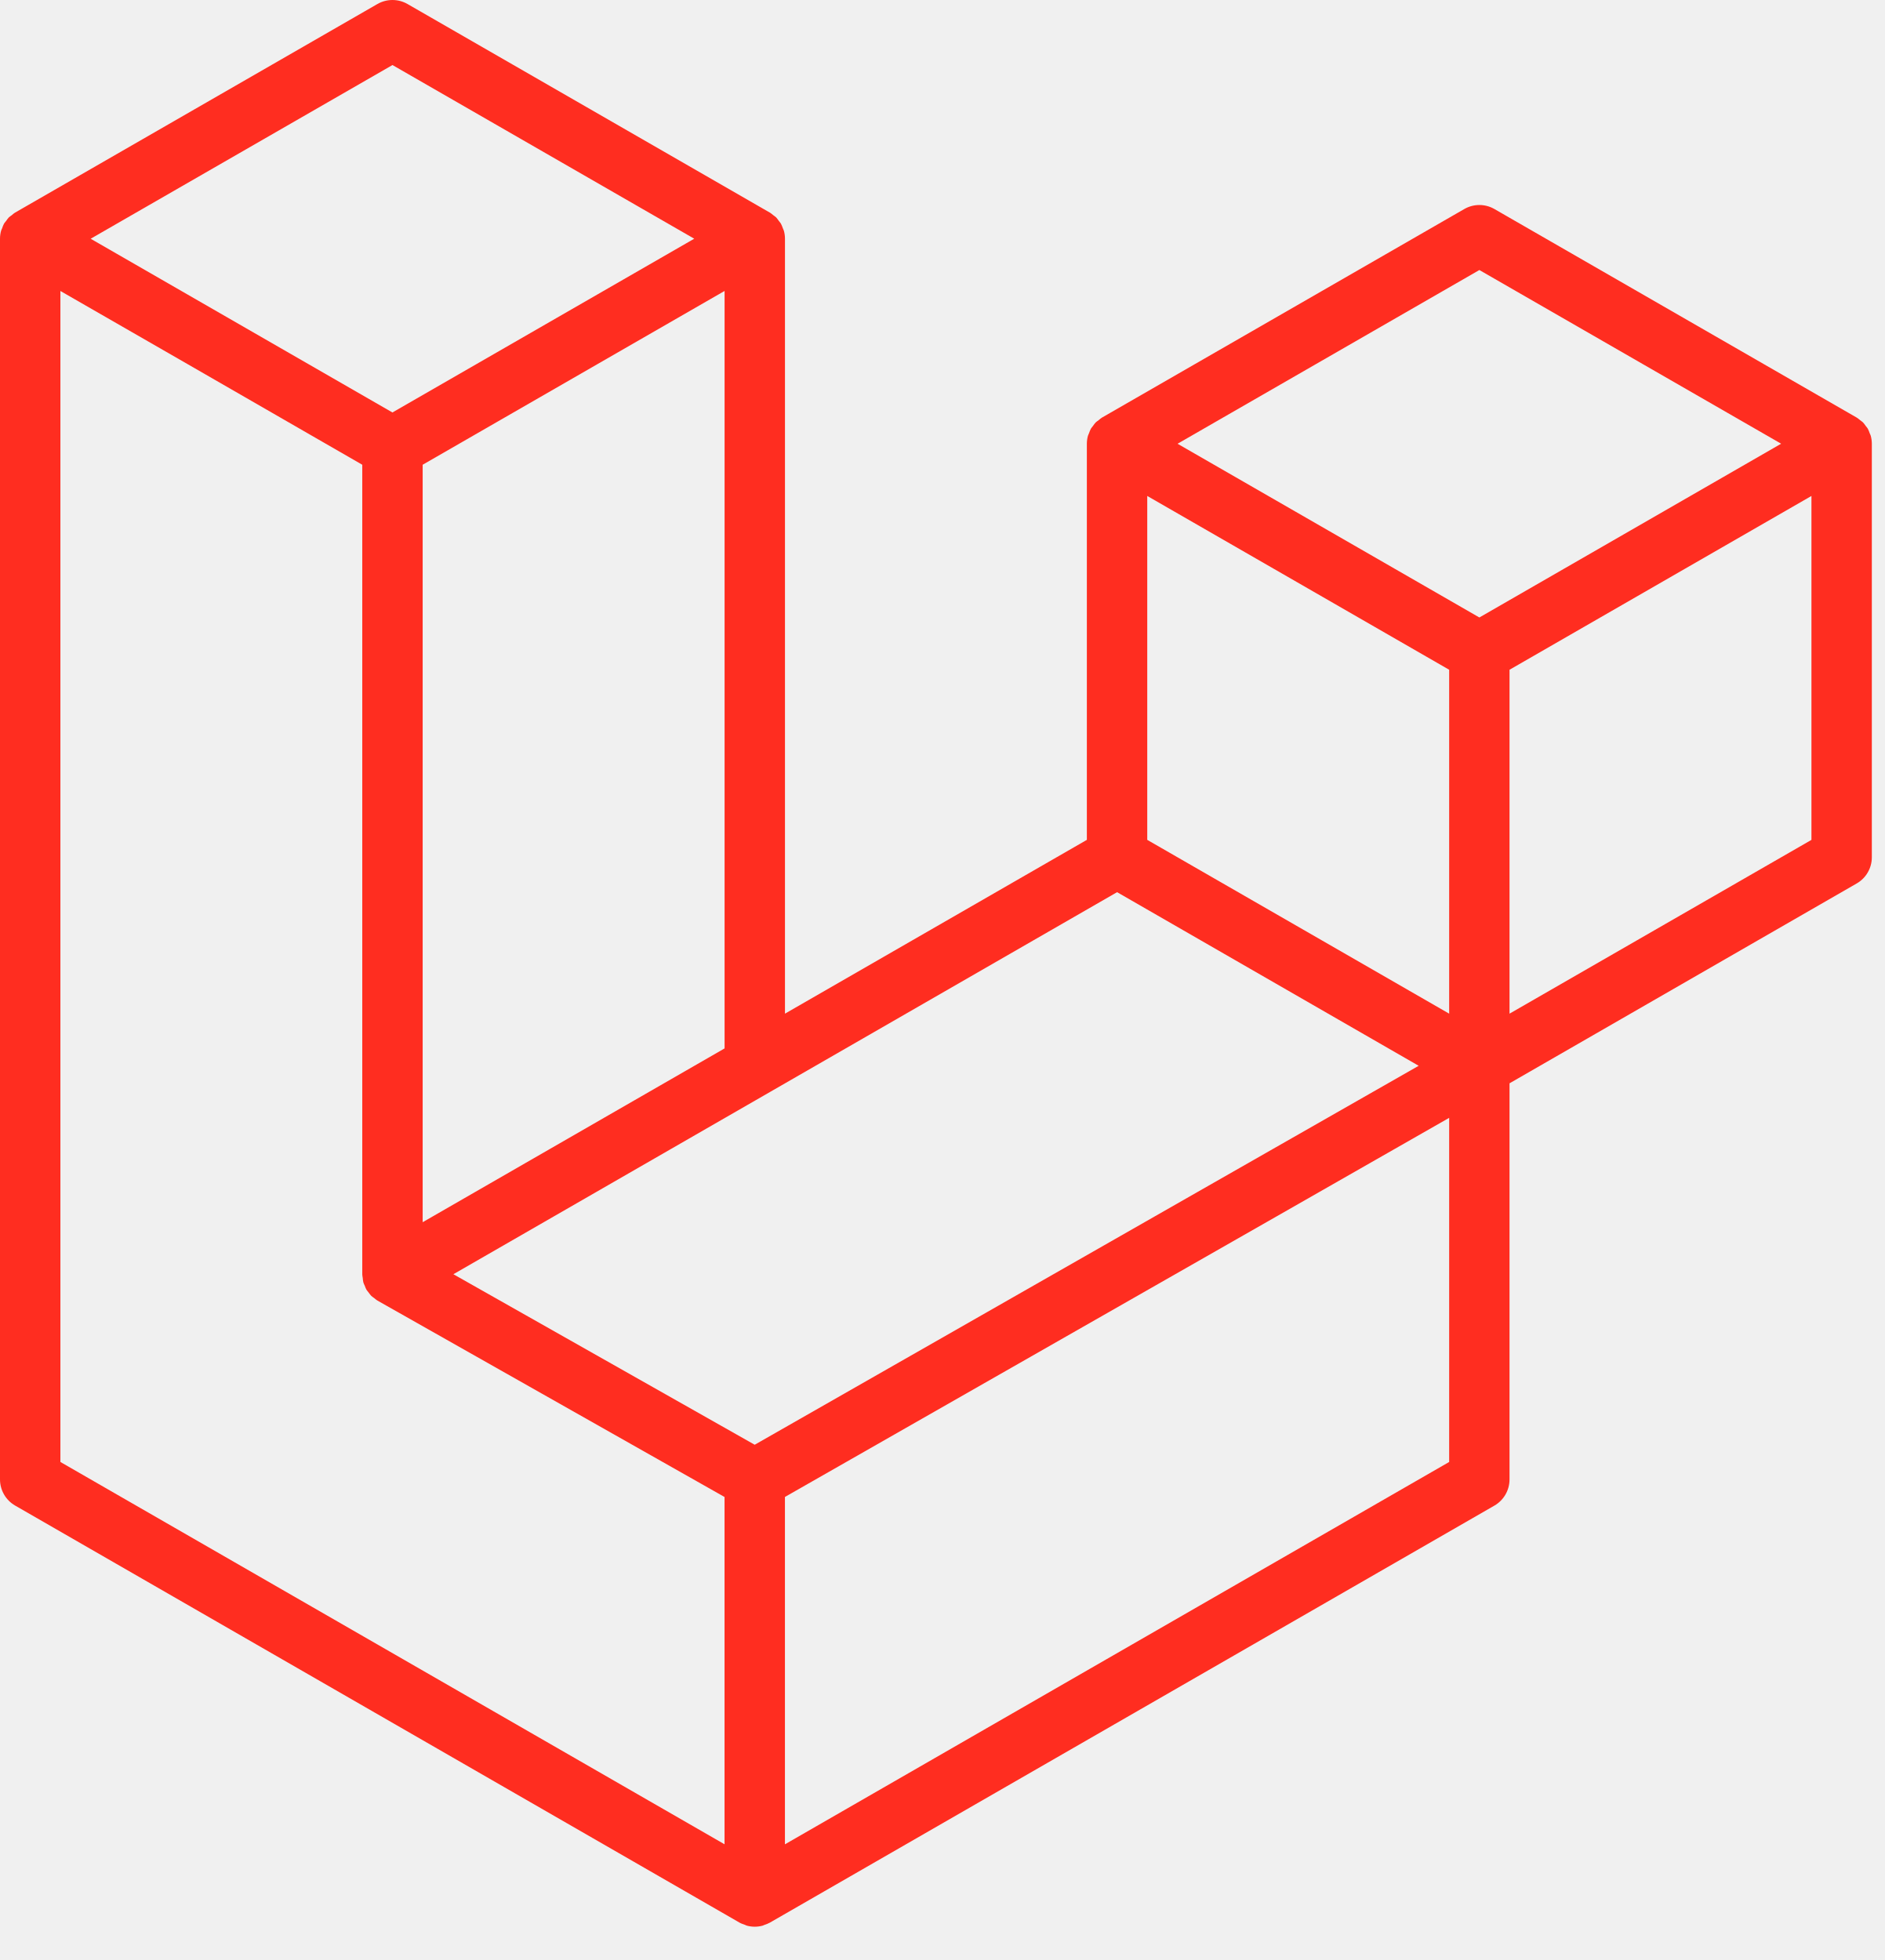
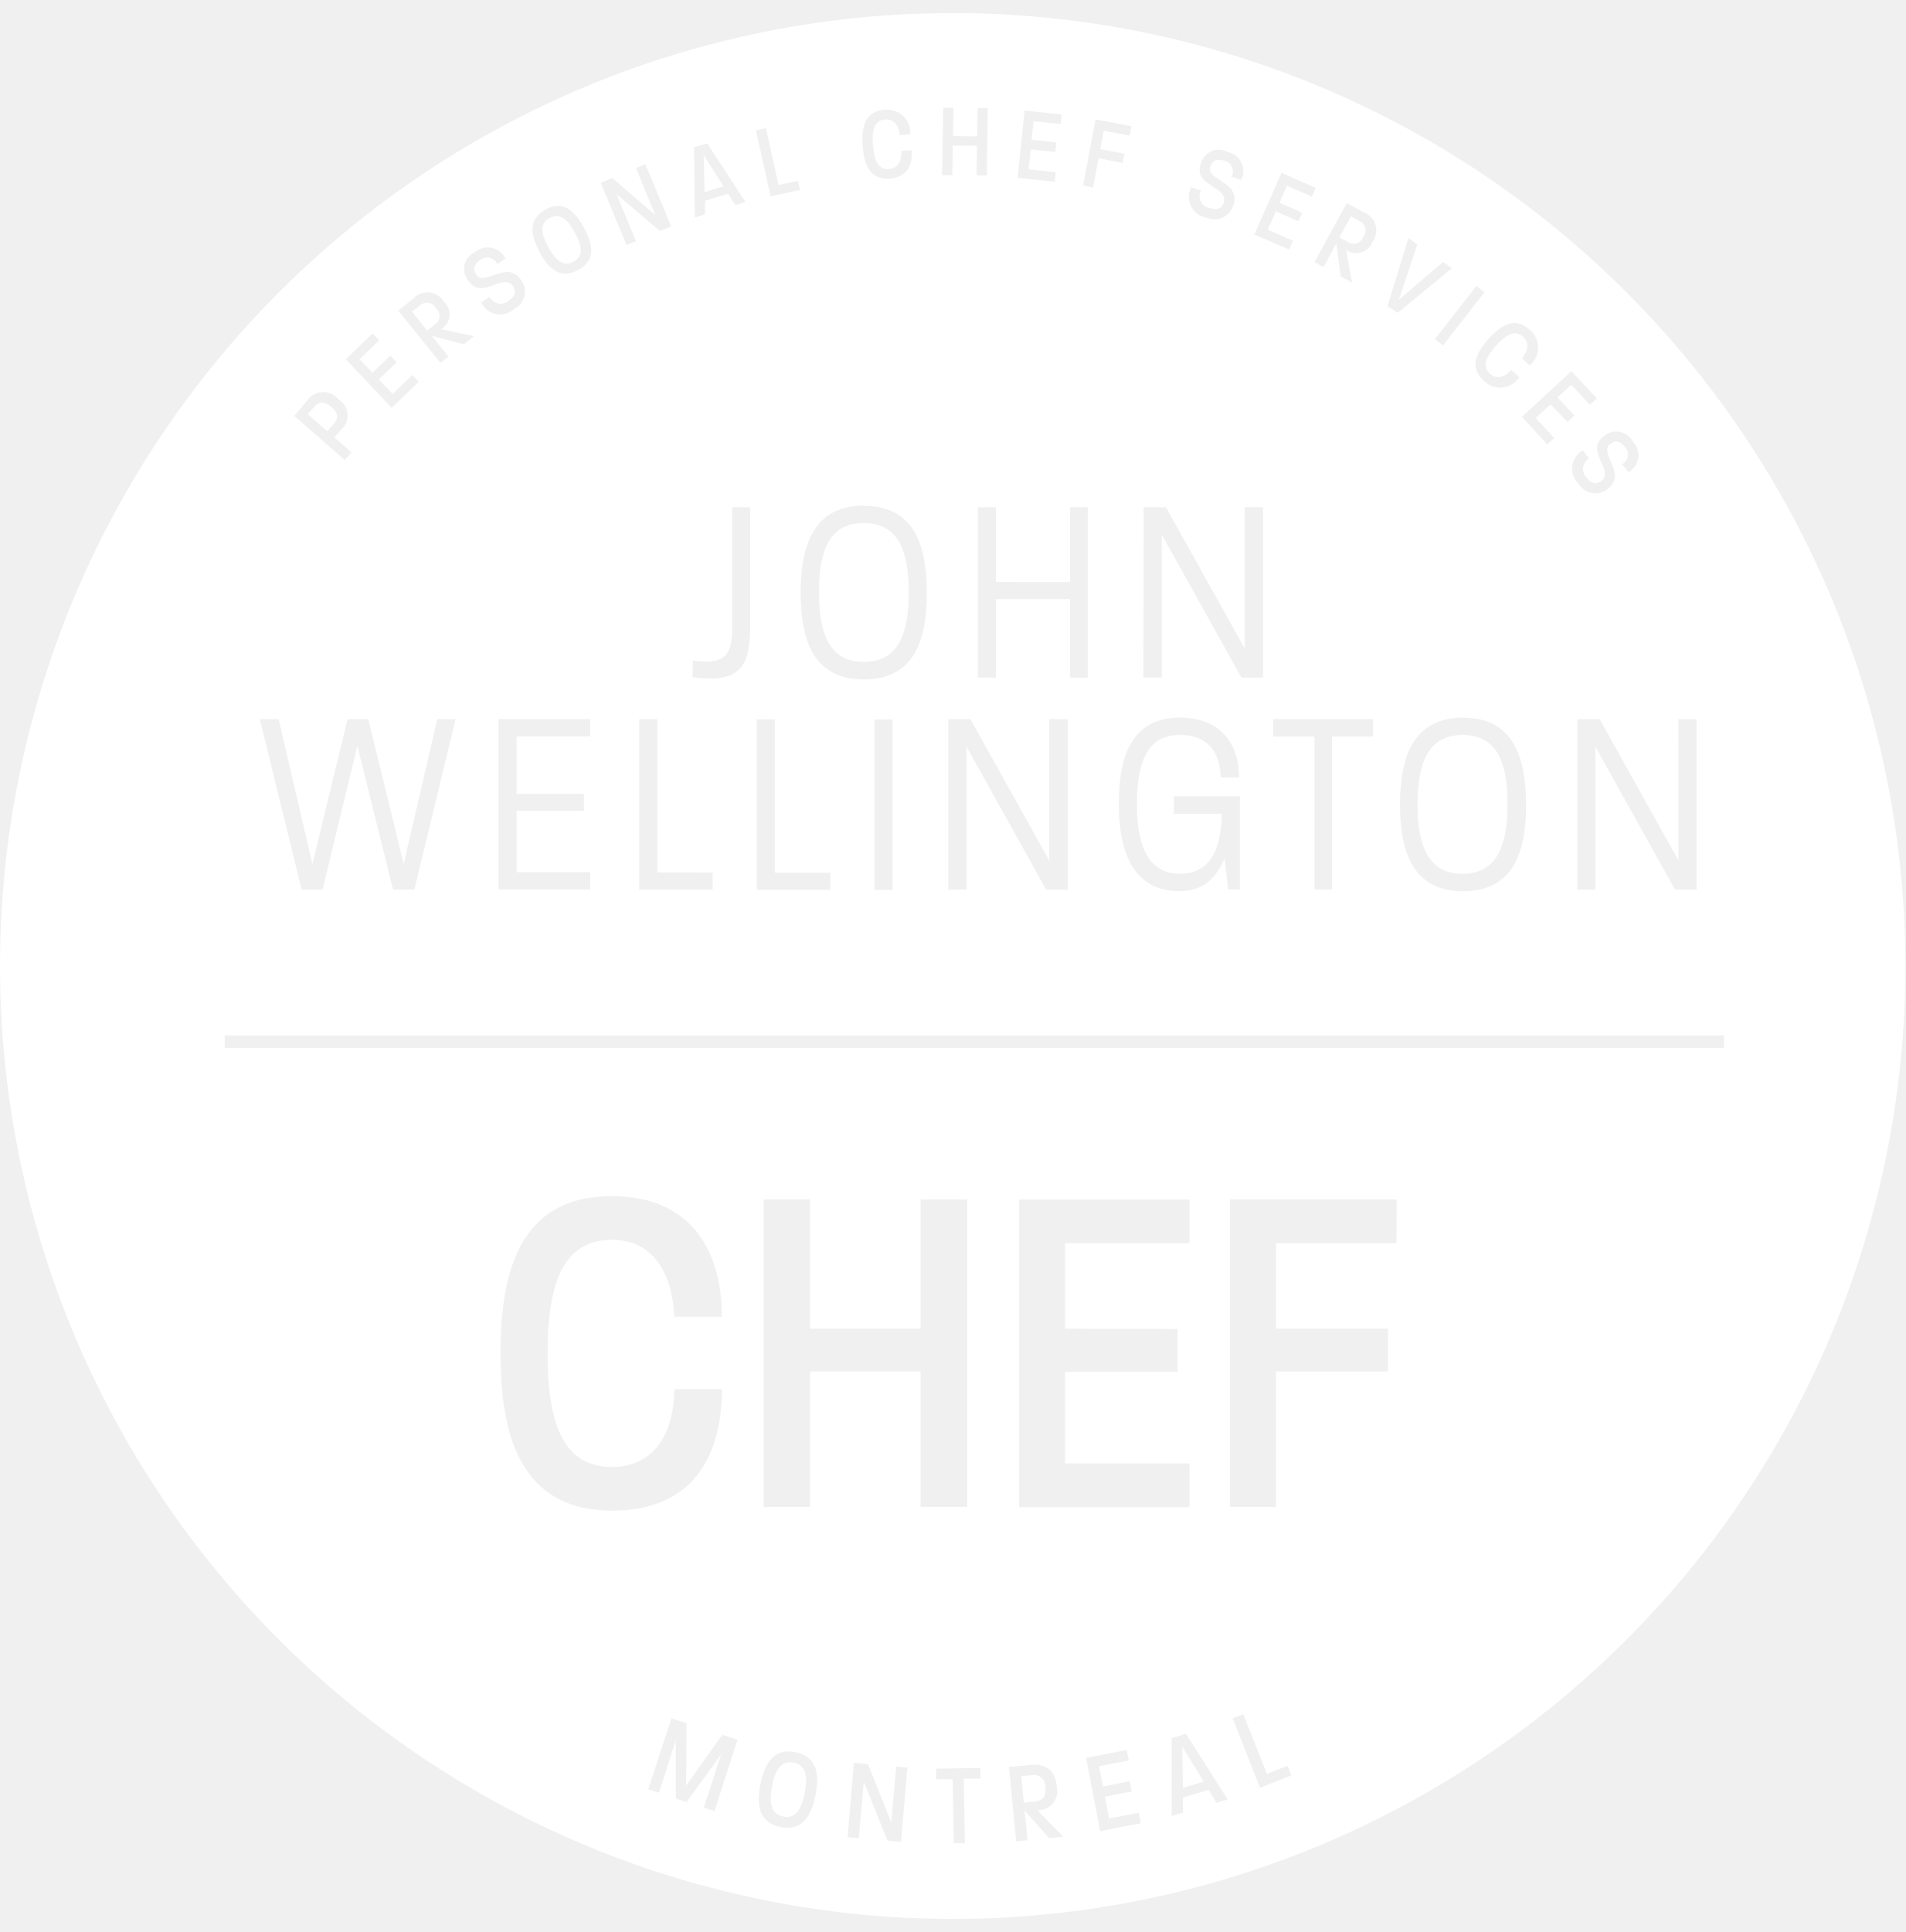
- <svg xmlns="http://www.w3.org/2000/svg" width="50" height="52" viewBox="0 0 50 52">
-   <path d="M49.626 11.564a.809.809 0 0 1 .028.209v10.972a.8.8 0 0 1-.402.694l-9.209 5.302V39.25c0 .286-.152.55-.4.694L20.42 51.01c-.044.025-.092.041-.14.058-.018.006-.035.017-.054.022a.805.805 0 0 1-.41 0c-.022-.006-.042-.018-.063-.026-.044-.016-.09-.03-.132-.054L.402 39.944A.801.801 0 0 1 0 39.25V6.334c0-.072.01-.142.028-.21.006-.023.02-.044.028-.067.015-.042.029-.085.051-.124.015-.026.037-.047.055-.071.023-.032.044-.065.071-.093.023-.023.053-.04.079-.06.029-.024.055-.05.088-.069h.001l9.61-5.533a.802.802 0 0 1 .8 0l9.61 5.533h.002c.032.02.059.045.088.068.026.02.055.038.078.06.028.029.048.062.072.094.017.024.04.045.054.071.023.04.036.082.052.124.008.023.022.044.028.068a.809.809 0 0 1 .028.209v20.559l8.008-4.611v-10.51c0-.07.01-.141.028-.208.007-.024.02-.045.028-.068.016-.042.03-.085.052-.124.015-.026.037-.047.054-.071.024-.032.044-.065.072-.093.023-.023.052-.04.078-.06.03-.024.056-.05.088-.069h.001l9.611-5.533a.801.801 0 0 1 .8 0l9.61 5.533c.034.02.06.045.09.068.025.02.054.038.077.06.028.029.048.062.072.094.018.024.04.045.054.071.023.039.036.082.052.124.009.023.022.044.028.068zm-1.574 10.718v-9.124l-3.363 1.936-4.646 2.675v9.124l8.01-4.611zm-9.61 16.505v-9.13l-4.57 2.61-13.05 7.448v9.216l17.62-10.144zM1.602 7.719v31.068L19.22 48.93v-9.214l-9.204-5.209-.003-.002-.004-.002c-.031-.018-.057-.044-.086-.066-.025-.02-.054-.036-.076-.058l-.002-.003c-.026-.025-.044-.056-.066-.084-.02-.027-.044-.05-.06-.078l-.001-.003c-.018-.03-.029-.066-.042-.1-.013-.03-.03-.058-.038-.09v-.001c-.01-.038-.012-.078-.016-.117-.004-.03-.012-.06-.012-.09v-.002-21.481L4.965 9.654 1.602 7.72zm8.81-5.994L2.405 6.334l8.005 4.609 8.006-4.61-8.006-4.608zm4.164 28.764l4.645-2.674V7.719l-3.363 1.936-4.646 2.675v20.096l3.364-1.937zM39.243 7.164l-8.006 4.609 8.006 4.609 8.005-4.61-8.005-4.608zm-.801 10.605l-4.646-2.675-3.363-1.936v9.124l4.645 2.674 3.364 1.937v-9.124zM20.02 38.33l11.743-6.704 5.87-3.35-8-4.606-9.211 5.303-8.395 4.833 7.993 4.524z" fill="#FF2D20" fill-rule="evenodd" />
+ <svg xmlns="http://www.w3.org/2000/svg" width="73" height="74" viewBox="0 0 73 74" fill="none">
+   <path d="M12.699 15.593C12.514 15.431 12.283 15.31 12.034 15.593L11.792 15.866L12.539 16.521L12.781 16.241C13.031 15.97 12.884 15.755 12.699 15.593Z" fill="white" />
+   <path d="M30.411 67.513C29.915 67.413 29.686 67.819 29.579 68.421C29.473 69.023 29.507 69.478 30.003 69.576C30.498 69.675 30.709 69.274 30.829 68.672C30.95 68.07 30.895 67.611 30.411 67.513Z" fill="white" />
+   <path d="M16.698 11.798C16.668 11.744 16.625 11.698 16.574 11.663C16.522 11.628 16.463 11.606 16.402 11.598C16.34 11.59 16.278 11.597 16.219 11.617C16.161 11.637 16.108 11.671 16.065 11.716L15.787 11.938L16.365 12.663L16.648 12.436C16.702 12.404 16.747 12.359 16.781 12.306C16.814 12.252 16.833 12.192 16.838 12.129C16.843 12.066 16.832 12.003 16.807 11.946C16.782 11.888 16.743 11.837 16.694 11.798H16.698Z" fill="white" />
+   <path d="M33.092 25.351C34.457 25.351 34.815 24.22 34.815 22.692C34.815 21.165 34.457 20.033 33.092 20.033C31.726 20.033 31.378 21.162 31.378 22.69C31.378 24.218 31.745 25.351 33.092 25.351Z" fill="white" />
+   <path d="M40.053 68.455C40.057 68.387 40.045 68.319 40.019 68.256C39.992 68.194 39.951 68.138 39.9 68.093C39.848 68.048 39.787 68.016 39.721 67.999C39.655 67.982 39.586 67.98 39.519 67.993L39.127 68.032L39.224 69.045L39.625 69.006C40.027 68.965 40.08 68.714 40.053 68.455Z" fill="white" />
+   <path d="M52.231 9.072C52.27 9.023 52.296 8.966 52.309 8.906C52.322 8.845 52.32 8.783 52.304 8.723C52.288 8.663 52.259 8.608 52.218 8.561C52.178 8.515 52.127 8.479 52.069 8.455L51.757 8.284L51.315 9.091L51.635 9.265C51.684 9.301 51.741 9.325 51.802 9.335C51.862 9.345 51.924 9.34 51.983 9.321C52.041 9.302 52.094 9.27 52.137 9.226C52.18 9.183 52.213 9.13 52.231 9.072Z" fill="white" />
+   <path d="M27.716 7.135L26.959 5.932L26.995 7.358L27.716 7.135Z" fill="white" />
+   <path d="M56.033 28.15C54.687 28.15 54.31 29.281 54.31 30.809C54.31 32.337 54.687 33.468 56.033 33.468C57.38 33.468 57.757 32.334 57.757 30.809C57.757 29.284 57.404 28.15 56.033 28.15Z" fill="white" />
+   <path d="M21.973 10.021C22.379 9.803 22.292 9.405 22.028 8.919C21.764 8.432 21.477 8.133 21.061 8.351C20.645 8.568 20.744 8.974 21.008 9.463C21.271 9.951 21.574 10.239 21.973 10.021Z" fill="white" />
+   <path d="M36.5 0.5C29.281 0.5 22.224 2.641 16.222 6.651C10.219 10.662 5.541 16.363 2.778 23.032C0.016 29.701 -0.707 37.041 0.701 44.121C2.11 51.201 5.586 57.705 10.691 62.809C15.795 67.914 22.299 71.39 29.379 72.799C36.459 74.207 43.798 73.484 50.468 70.722C57.137 67.959 62.838 63.281 66.849 57.278C70.859 51.276 73 44.219 73 37C73 32.207 72.056 27.46 70.222 23.032C68.387 18.604 65.699 14.58 62.309 11.191C58.92 7.801 54.896 5.113 50.468 3.278C46.04 1.444 41.293 0.5 36.5 0.5ZM64.298 27.549H65V34.075H64.174L61.124 28.6V34.075H60.431V27.548H61.289L64.307 32.963L64.298 27.549ZM61.422 16.73C61.501 16.653 61.596 16.596 61.701 16.562C61.805 16.529 61.916 16.52 62.025 16.536C62.133 16.552 62.237 16.593 62.327 16.655C62.418 16.718 62.492 16.8 62.546 16.896C62.629 16.978 62.693 17.077 62.731 17.187C62.769 17.297 62.781 17.415 62.766 17.53C62.75 17.646 62.708 17.756 62.643 17.853C62.578 17.949 62.49 18.029 62.389 18.086L62.147 17.779C62.205 17.748 62.256 17.705 62.294 17.651C62.332 17.598 62.357 17.536 62.367 17.471C62.377 17.406 62.371 17.34 62.351 17.277C62.33 17.215 62.295 17.158 62.249 17.112C62.072 16.884 61.879 16.846 61.671 17.022C61.26 17.36 62.341 18.156 61.608 18.714C61.526 18.786 61.429 18.84 61.324 18.87C61.219 18.9 61.108 18.907 61 18.889C60.892 18.871 60.789 18.83 60.7 18.767C60.609 18.705 60.534 18.624 60.48 18.529C60.388 18.443 60.318 18.336 60.276 18.218C60.233 18.1 60.219 17.973 60.235 17.848C60.251 17.724 60.296 17.605 60.367 17.5C60.437 17.397 60.532 17.311 60.642 17.25L60.883 17.56C60.822 17.595 60.77 17.644 60.73 17.702C60.69 17.76 60.664 17.827 60.654 17.897C60.644 17.967 60.65 18.038 60.671 18.105C60.692 18.172 60.729 18.234 60.777 18.285C60.983 18.551 61.178 18.554 61.348 18.424C61.867 18.042 60.725 17.275 61.422 16.729V16.73ZM61.18 15.262L60.912 15.504L60.201 14.738L59.674 15.221L60.317 15.917L60.054 16.159L59.404 15.487L58.838 16.009L59.546 16.778L59.278 17.02L58.311 15.966L60.205 14.216L61.18 15.262ZM58.472 30.822C58.472 32.555 58.023 34.136 56.055 34.136C54.087 34.136 53.638 32.555 53.638 30.812C53.638 29.069 54.097 27.488 56.055 27.488C58.013 27.488 58.465 29.067 58.465 30.822H58.472ZM58.606 12.627C58.707 12.71 58.788 12.815 58.844 12.933C58.9 13.051 58.929 13.18 58.929 13.311C58.929 13.442 58.9 13.571 58.844 13.69C58.788 13.808 58.707 13.912 58.606 13.995L58.311 13.727C58.553 13.42 58.596 13.118 58.354 12.898C58.038 12.61 57.687 12.83 57.318 13.239C56.948 13.647 56.763 14.019 57.076 14.307C57.318 14.532 57.63 14.469 57.902 14.174L58.209 14.442C58.138 14.553 58.042 14.647 57.929 14.716C57.816 14.784 57.689 14.827 57.558 14.84C57.426 14.853 57.294 14.836 57.169 14.791C57.045 14.745 56.933 14.672 56.841 14.577C56.268 14.058 56.575 13.48 57.035 12.975C57.494 12.469 58.026 12.102 58.599 12.627L58.606 12.627ZM56.875 11.195L55.287 13.228L54.977 12.986L56.565 10.953L56.875 11.195ZM53.959 9.119L54.3 9.36L53.594 11.483L55.286 10.033L55.63 10.274L53.546 11.981L53.159 11.724L53.959 9.119ZM52.236 8.128C52.345 8.166 52.444 8.229 52.523 8.312C52.603 8.395 52.663 8.496 52.697 8.607C52.73 8.717 52.738 8.834 52.718 8.947C52.699 9.061 52.653 9.169 52.584 9.261C52.547 9.357 52.489 9.443 52.414 9.513C52.339 9.583 52.249 9.635 52.151 9.664C52.053 9.694 51.949 9.701 51.848 9.684C51.747 9.667 51.651 9.628 51.568 9.568L51.799 10.828L51.363 10.586L51.201 9.322L50.705 10.228L50.362 10.04L51.6 7.776L52.236 8.128ZM48.783 28.211V27.548H52.602V28.211H51.031V34.073H50.359V28.211H48.783ZM49.097 6.62L50.407 7.196L50.26 7.532L49.305 7.111L49.025 7.769L49.892 8.148L49.747 8.477L48.88 8.098L48.57 8.801L49.537 9.221L49.39 9.557L48.058 8.982L49.097 6.62ZM45.641 7.169L46.011 7.295C45.977 7.359 45.959 7.43 45.958 7.503C45.956 7.575 45.972 7.647 46.003 7.713C46.035 7.778 46.081 7.836 46.138 7.88C46.196 7.925 46.263 7.955 46.334 7.969C46.651 8.075 46.818 7.969 46.883 7.766C47.093 7.145 45.721 7.14 45.996 6.299C46.019 6.192 46.067 6.091 46.135 6.006C46.203 5.92 46.29 5.851 46.389 5.804C46.488 5.757 46.597 5.734 46.706 5.736C46.816 5.738 46.923 5.765 47.021 5.816C47.135 5.837 47.243 5.885 47.336 5.955C47.429 6.025 47.504 6.116 47.556 6.22C47.607 6.325 47.634 6.44 47.633 6.556C47.633 6.673 47.605 6.787 47.553 6.891L47.183 6.768C47.215 6.71 47.233 6.646 47.236 6.58C47.238 6.513 47.224 6.448 47.196 6.388C47.168 6.328 47.126 6.276 47.074 6.236C47.021 6.195 46.96 6.168 46.895 6.156C46.624 6.064 46.443 6.139 46.366 6.398C46.211 6.906 47.553 6.968 47.255 7.848C47.227 7.954 47.175 8.052 47.105 8.135C47.035 8.219 46.947 8.286 46.848 8.332C46.749 8.378 46.641 8.402 46.532 8.402C46.422 8.402 46.314 8.378 46.215 8.331C46.09 8.311 45.972 8.261 45.87 8.185C45.769 8.11 45.686 8.011 45.63 7.897C45.574 7.784 45.546 7.659 45.548 7.532C45.55 7.405 45.582 7.281 45.641 7.169ZM43.817 19.429H44.671L47.688 24.841V19.429H48.391V25.956H47.564L44.511 20.478V25.953H43.807L43.817 19.429ZM45.21 27.488C46.81 27.488 47.474 28.547 47.474 29.782H46.769C46.739 28.782 46.26 28.151 45.209 28.151C43.904 28.151 43.558 29.282 43.558 30.81C43.558 32.338 43.965 33.469 45.209 33.469C46.29 33.469 46.79 32.633 46.809 31.172H44.974V30.5H47.503V34.068H47.053L46.92 32.876C46.555 33.712 46.055 34.13 45.168 34.13C43.374 34.13 42.864 32.549 42.864 30.806C42.864 29.064 43.292 27.488 45.199 27.488L45.21 27.488ZM41.973 4.576L43.348 4.832L43.281 5.192L42.285 5.008L42.154 5.713L43.078 5.888L43.011 6.241L42.087 6.062L41.879 7.179L41.497 7.108L41.973 4.576ZM39.253 4.235L40.677 4.382L40.638 4.747L39.596 4.641L39.522 5.354L40.464 5.451L40.433 5.821L39.49 5.724L39.41 6.488L40.447 6.596L40.411 6.961L38.988 6.811L39.253 4.235ZM40.994 22.294V19.429H41.675V25.956H40.994V22.946H38.156V25.953H37.463V19.427H38.156V22.291L40.994 22.294ZM40.907 27.549V34.075H40.08L37.031 28.6V34.075H36.329V27.548H37.18L40.199 32.963V27.548L40.907 27.549ZM36.138 4.126H36.53L36.513 5.211L37.437 5.225L37.456 4.14H37.845L37.804 6.719H37.412L37.431 5.583L36.503 5.575L36.486 6.711H36.094L36.138 4.126ZM33.88 4.212C34.01 4.194 34.142 4.206 34.267 4.246C34.392 4.285 34.506 4.352 34.602 4.442C34.697 4.532 34.771 4.642 34.819 4.764C34.866 4.886 34.886 5.017 34.876 5.148L34.48 5.179C34.429 4.788 34.238 4.553 33.907 4.579C33.481 4.612 33.398 5.019 33.445 5.567C33.491 6.116 33.633 6.508 34.059 6.474C34.392 6.447 34.557 6.179 34.528 5.781L34.926 5.75C34.972 6.337 34.745 6.786 34.088 6.84C33.317 6.9 33.106 6.279 33.051 5.6C32.995 4.921 33.109 4.266 33.88 4.203V4.212ZM33.092 19.376C35.069 19.376 35.509 20.957 35.509 22.712C35.509 24.467 35.059 26.024 33.092 26.024C31.124 26.024 30.674 24.445 30.674 22.7C30.674 20.954 31.136 19.366 33.092 19.366V19.376ZM34.196 27.558V34.085H33.503V27.558L34.196 27.558ZM31.811 33.429V34.082H28.997V27.556H29.686V33.427L31.811 33.429ZM29.345 4.911L29.828 7.087L30.573 6.925L30.648 7.276L29.524 7.518L28.962 4.994L29.345 4.911ZM27.095 5.493L28.564 7.741L28.17 7.86L27.893 7.417L27.008 7.691V8.213L26.621 8.331L26.59 5.643L27.095 5.493ZM26.544 25.301C27.796 25.475 28.052 25.076 28.052 24.046V19.429H28.737V24.007C28.737 25.494 28.401 26.183 26.535 25.941L26.544 25.301ZM27.303 33.42V34.073H24.491V27.546H25.184V33.417L27.303 33.42ZM23.457 6.816L25.105 8.235L24.366 6.439L24.724 6.289L25.715 8.67L25.285 8.851L23.616 7.43L24.366 9.236L24.006 9.385L23.014 7.004L23.457 6.816ZM20.897 8.025C21.608 7.64 22.052 8.124 22.376 8.728C22.699 9.332 22.859 9.96 22.149 10.342C21.438 10.725 20.983 10.25 20.67 9.649C20.357 9.049 20.194 8.409 20.897 8.03V8.025ZM22.369 30.408V31.061H19.79V33.406H22.613V34.068H19.096V27.541H22.613V28.204H19.79V30.405L22.369 30.408ZM18.187 9.663C18.275 9.587 18.379 9.532 18.491 9.502C18.604 9.472 18.722 9.469 18.836 9.493C18.95 9.516 19.057 9.565 19.148 9.637C19.24 9.708 19.314 9.8 19.364 9.905L19.05 10.113C19.024 10.053 18.983 9.999 18.933 9.958C18.882 9.916 18.822 9.887 18.757 9.873C18.693 9.859 18.626 9.86 18.562 9.876C18.499 9.893 18.44 9.924 18.39 9.968C18.149 10.127 18.1 10.319 18.265 10.538C18.574 10.971 19.437 9.944 19.957 10.715C20.024 10.802 20.07 10.902 20.094 11.009C20.117 11.116 20.117 11.226 20.092 11.333C20.068 11.439 20.02 11.539 19.952 11.625C19.884 11.711 19.798 11.781 19.7 11.829C19.608 11.915 19.498 11.977 19.377 12.012C19.256 12.047 19.129 12.053 19.006 12.029C18.883 12.006 18.767 11.953 18.667 11.877C18.568 11.8 18.488 11.701 18.434 11.588L18.757 11.37C18.788 11.435 18.834 11.491 18.89 11.535C18.946 11.58 19.012 11.61 19.082 11.625C19.152 11.64 19.225 11.639 19.294 11.622C19.363 11.604 19.428 11.571 19.483 11.525C19.76 11.34 19.775 11.143 19.657 10.966C19.287 10.42 18.448 11.508 17.965 10.775C17.89 10.694 17.836 10.596 17.806 10.49C17.777 10.383 17.773 10.271 17.794 10.163C17.816 10.055 17.863 9.953 17.931 9.866C17.999 9.779 18.087 9.71 18.187 9.663ZM15.826 11.443C15.903 11.357 15.999 11.291 16.106 11.249C16.213 11.207 16.328 11.191 16.443 11.201C16.557 11.212 16.668 11.249 16.765 11.31C16.863 11.37 16.945 11.453 17.005 11.551C17.082 11.62 17.142 11.706 17.179 11.803C17.216 11.899 17.231 12.003 17.221 12.105C17.211 12.208 17.177 12.307 17.122 12.395C17.067 12.482 16.992 12.555 16.903 12.608L18.158 12.877L17.771 13.189L16.534 12.859L17.184 13.662L16.879 13.903L15.257 11.899L15.826 11.443ZM14.274 12.77L14.527 13.033L13.776 13.758L14.27 14.278L14.954 13.621L15.196 13.879L14.511 14.537L15.045 15.091L15.799 14.364L16.041 14.627L15.009 15.622L13.249 13.761L14.274 12.77ZM11.753 15.363C11.816 15.263 11.902 15.18 12.004 15.12C12.106 15.06 12.221 15.025 12.339 15.018C12.457 15.011 12.575 15.032 12.683 15.08C12.791 15.128 12.887 15.201 12.961 15.293C13.062 15.352 13.146 15.434 13.208 15.532C13.27 15.631 13.307 15.743 13.316 15.859C13.325 15.975 13.306 16.091 13.26 16.198C13.215 16.305 13.144 16.399 13.054 16.473L12.812 16.753L13.467 17.328L13.208 17.621L11.275 15.929L11.753 15.363ZM10.675 27.548L11.968 33.093L13.315 27.548H14.11L15.466 33.093L16.752 27.548H17.455L15.874 34.075H15.059L13.691 28.571L12.357 34.075H11.557L9.954 27.548H10.675ZM19.176 51.829C19.176 48.721 19.901 45.815 23.445 45.815C26.442 45.815 27.658 47.874 27.658 50.432H25.835C25.743 48.63 24.934 47.488 23.445 47.488C21.494 47.488 20.98 49.311 20.98 51.839C20.98 54.367 21.494 56.19 23.445 56.19C24.97 56.19 25.819 55.03 25.835 53.209H27.658C27.658 55.895 26.45 57.862 23.445 57.862C19.911 57.846 19.176 54.94 19.176 51.83V51.829ZM27.375 69.364L26.967 69.233L27.624 67.205L26.302 69.022L25.893 68.888V66.648L25.247 68.666L24.838 68.533L25.723 65.814L26.303 66.002L26.286 68.393L27.672 66.447L28.255 66.635L27.375 69.364ZM31.243 68.759C31.098 69.484 30.783 70.154 29.908 69.98C29.033 69.806 28.99 69.076 29.135 68.336C29.28 67.596 29.618 66.939 30.475 67.113C31.331 67.287 31.393 68.012 31.244 68.759H31.243ZM34.52 70.55L34.003 70.504L33.094 68.249L32.903 70.408L32.474 70.37L32.715 67.522L33.254 67.569L34.147 69.802L34.335 67.665L34.763 67.701L34.52 70.55ZM31.039 52.531V57.719H29.256V45.943H31.041V50.892H35.274V45.943H37.058V57.718H35.272V52.531L31.039 52.531ZM36.966 70.6H36.539L36.501 68.149H35.867V67.743L37.559 67.716V68.123H36.923L36.966 70.6ZM40.196 70.404L39.253 69.348L39.365 70.487L38.932 70.528L38.655 67.68L39.46 67.603C40.327 67.519 40.455 68.086 40.487 68.423C40.515 68.534 40.516 68.649 40.491 68.761C40.466 68.872 40.416 68.977 40.344 69.065C40.272 69.154 40.181 69.225 40.077 69.272C39.973 69.32 39.859 69.343 39.745 69.339L40.741 70.352L40.196 70.404ZM45.117 50.902V52.541H40.805V56.053H45.572V57.728H39.045V45.946H45.572V47.619H40.805V50.894L45.117 50.902ZM42.151 70.139L41.612 67.33L43.169 67.03L43.246 67.431L42.11 67.649L42.255 68.425L43.285 68.226L43.36 68.618L42.33 68.816L42.492 69.653L43.628 69.435L43.705 69.834L42.151 70.139ZM46.606 69.053L46.306 68.558L45.32 68.848V69.428L44.892 69.554V66.571L45.438 66.412L47.036 68.925L46.606 69.053ZM48.274 68.476L47.228 65.817L47.632 65.66L48.54 67.942L49.326 67.632L49.473 68.002L48.274 68.476ZM53.5 47.618H48.888V50.893H53.176V52.532H48.888V57.719H47.12V45.943H53.506L53.5 47.618ZM8.608 40.142V39.659H66.048V40.142H8.608Z" fill="white" />
+   <path d="M45.318 68.477L46.118 68.243L45.296 66.893L45.318 68.477Z" fill="white" />
</svg>
